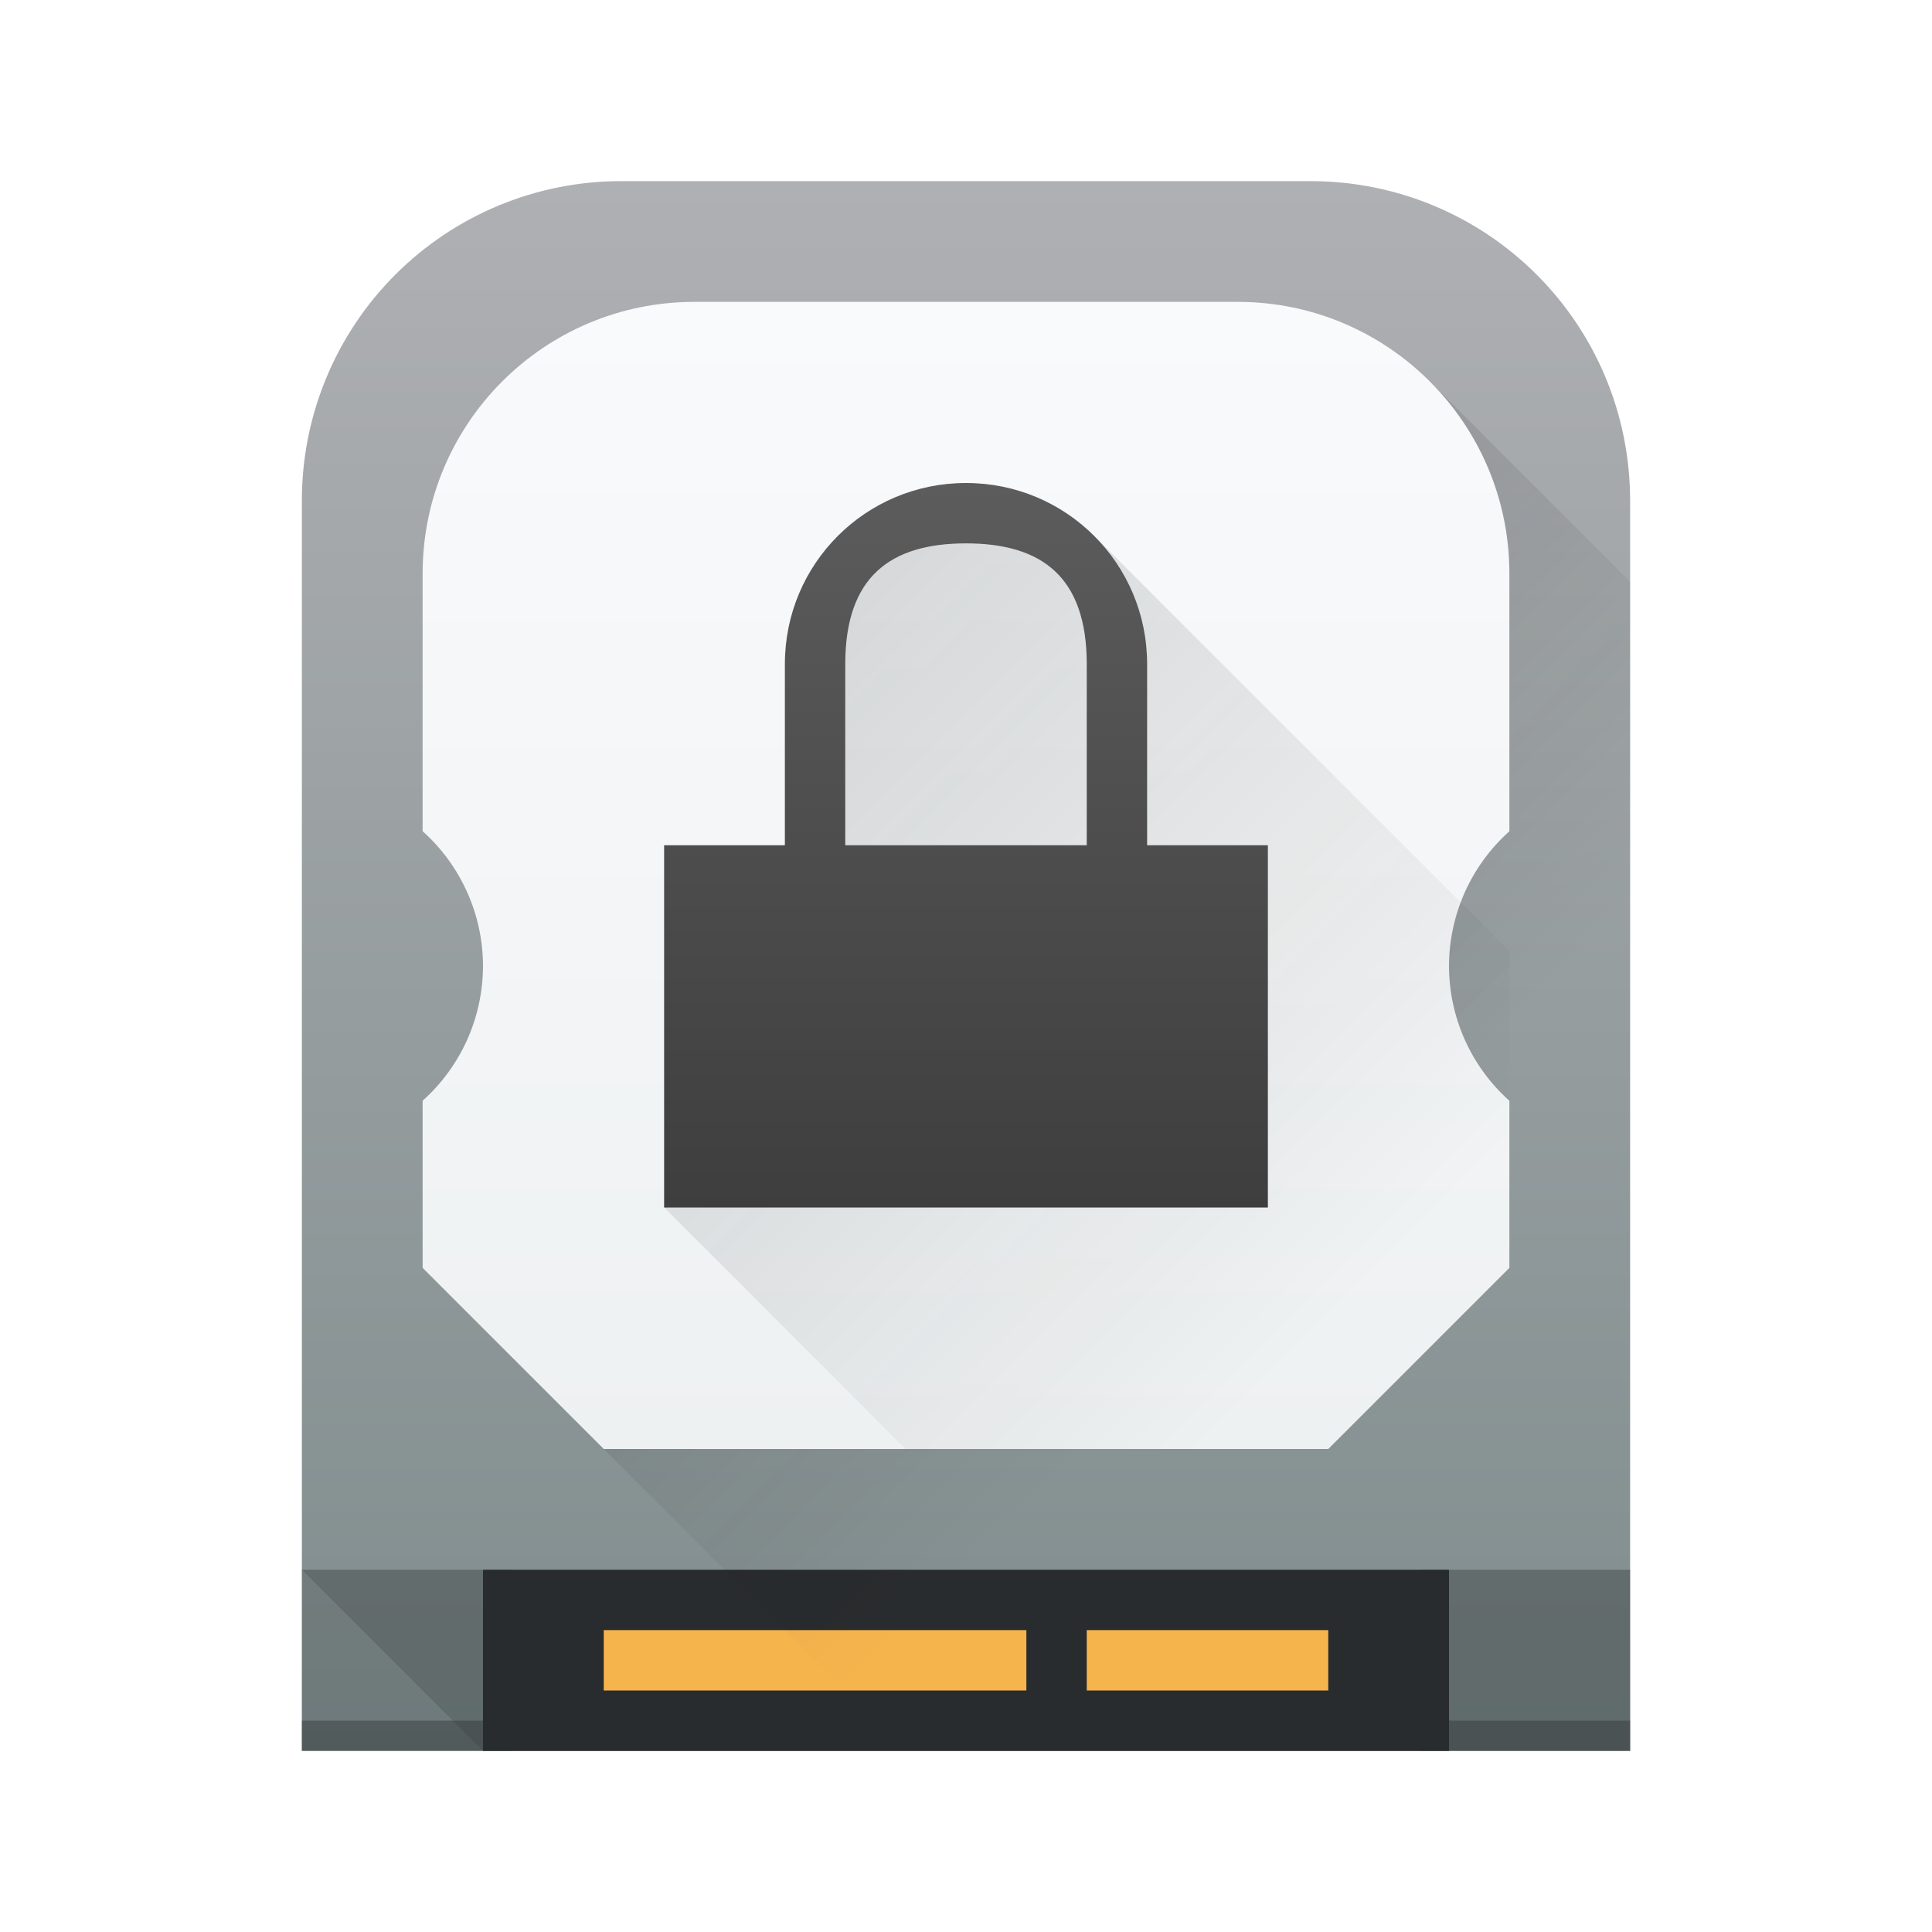
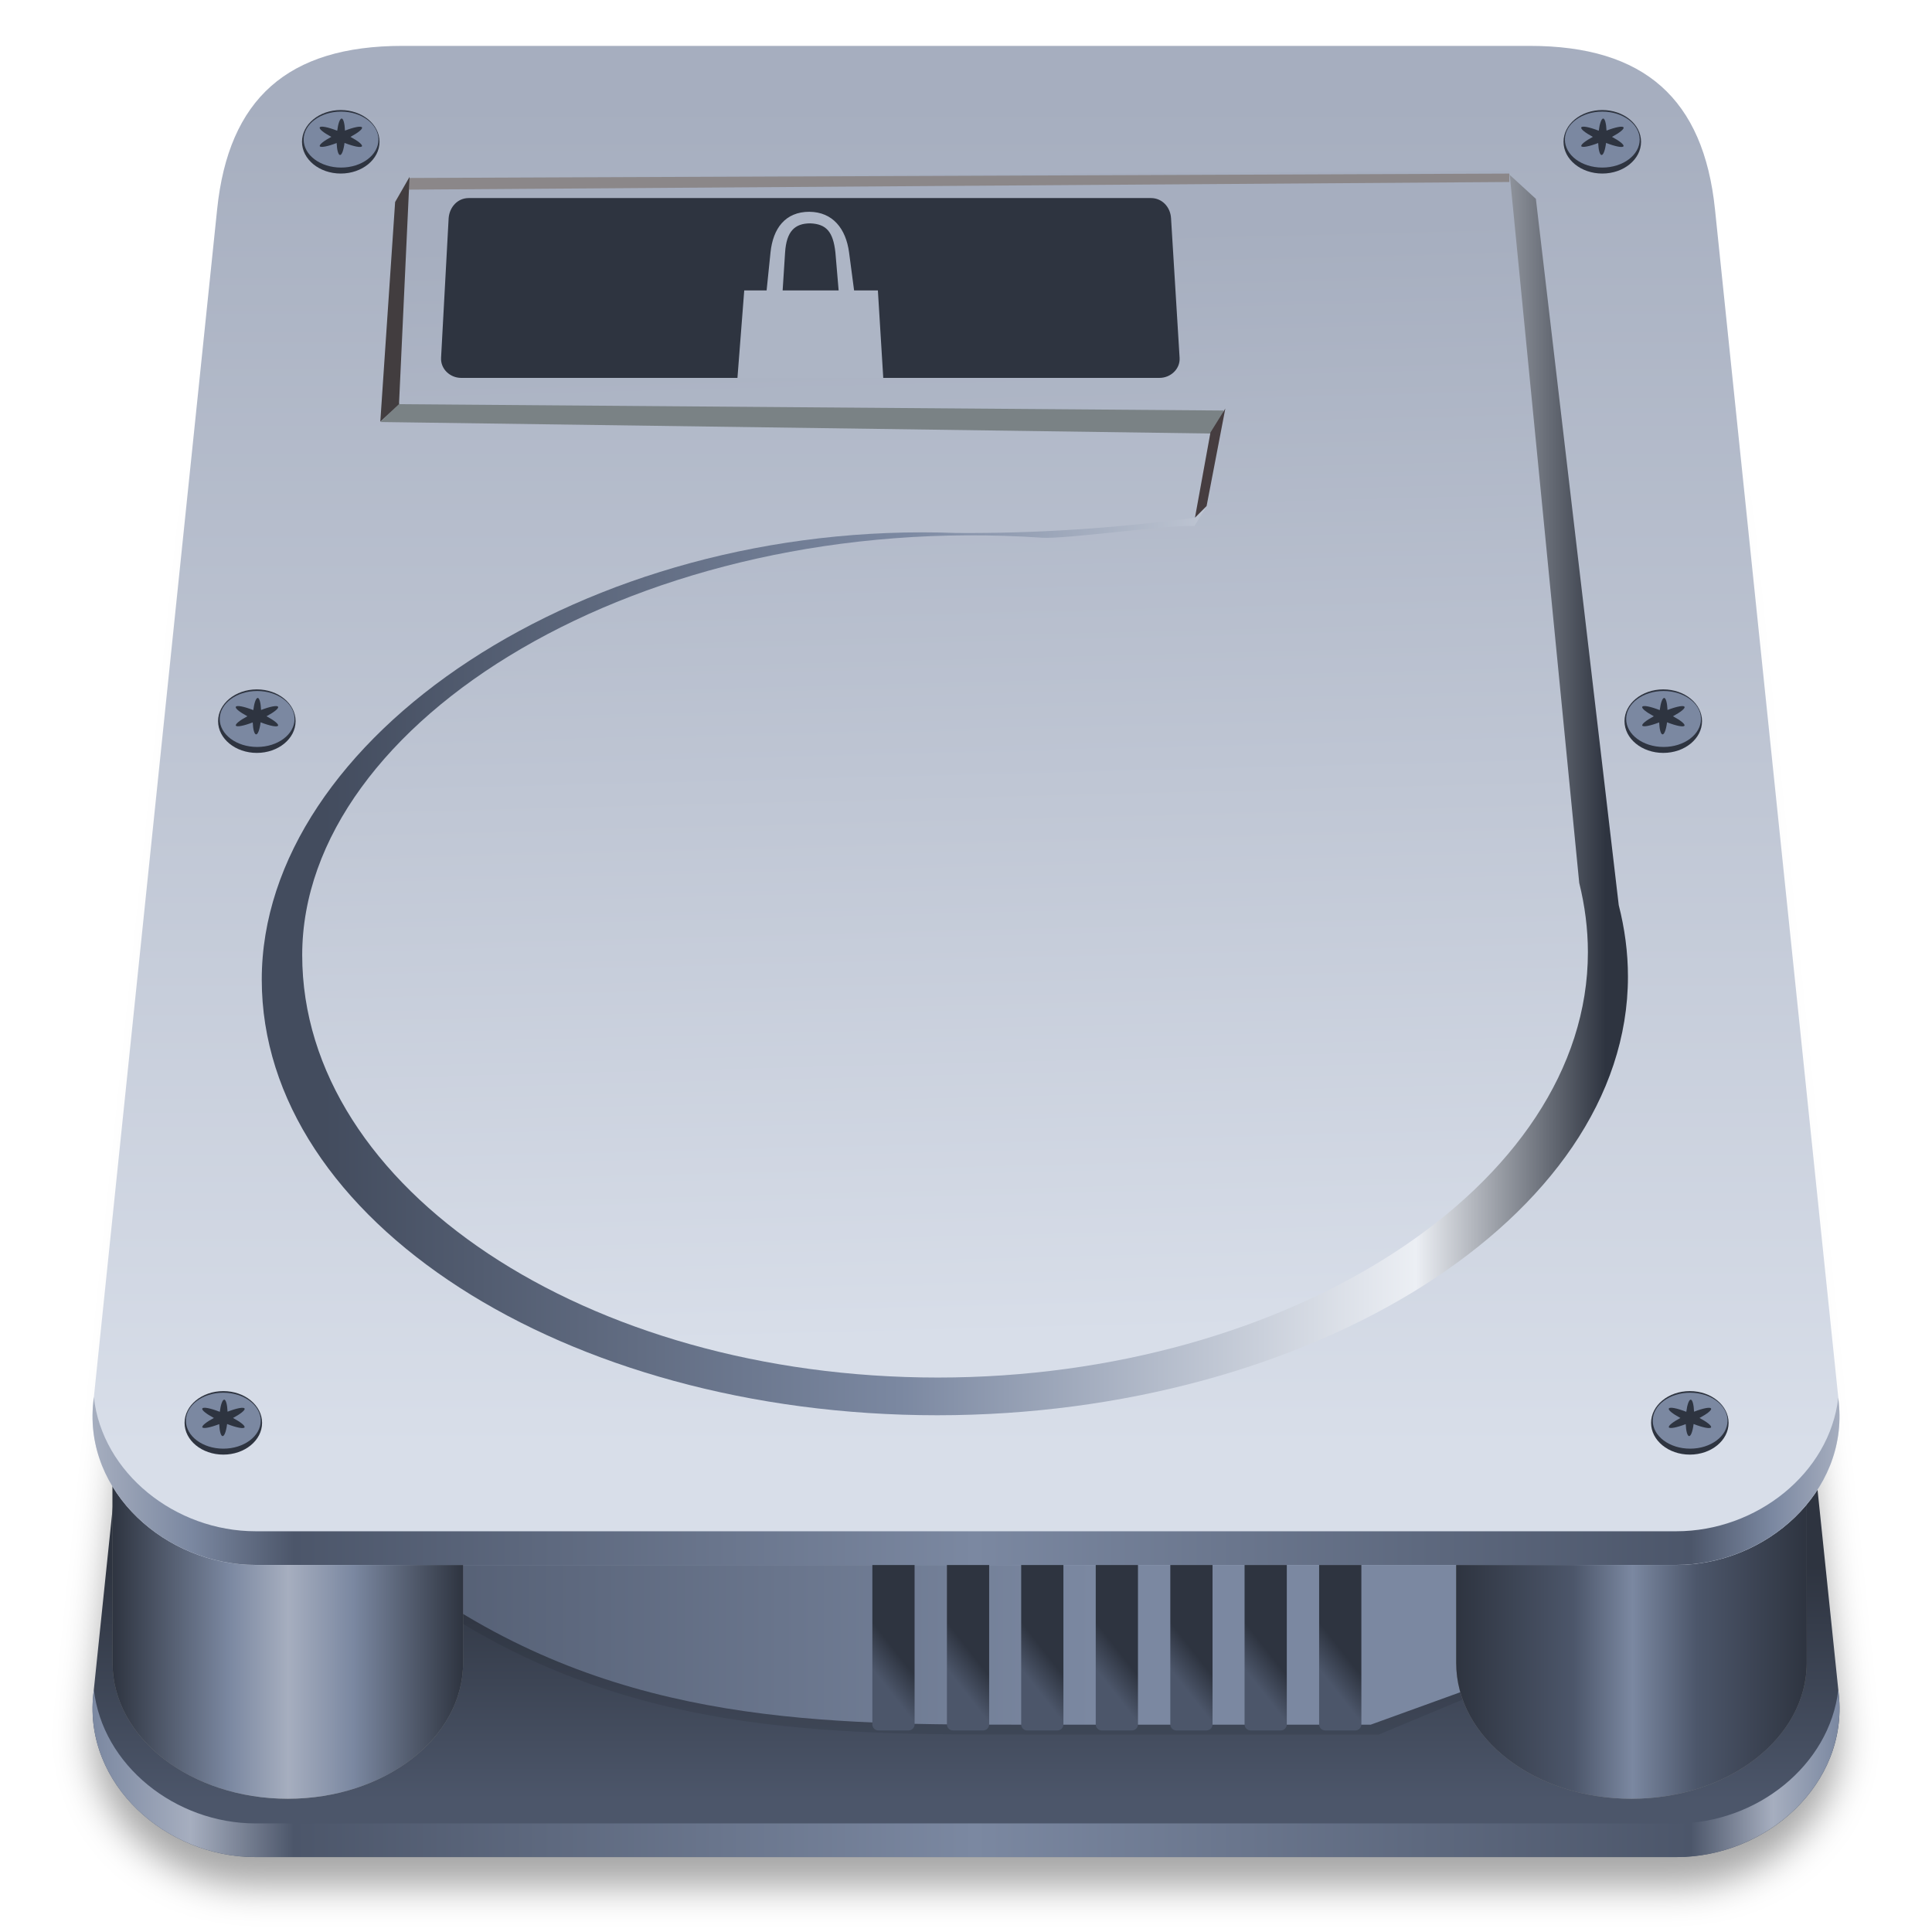
- <svg xmlns="http://www.w3.org/2000/svg" xmlns:xlink="http://www.w3.org/1999/xlink" height="64" width="64" version="1.1" id="svg48">
-   <defs id="defs7">
-     <linearGradient id="b" gradientUnits="userSpaceOnUse" x1="386.571" x2="386.571" y1="549.798" y2="497.798" gradientTransform="translate(-376.571,-491.798)">
-       <stop offset="0" stop-color="#7f8c8d" id="stop2" />
-       <stop offset="1" stop-color="#afb0b3" id="stop4" />
+ <svg xmlns="http://www.w3.org/2000/svg" xmlns:xlink="http://www.w3.org/1999/xlink" width="64" height="64" version="1.1" viewBox="0 0 64 64" id="svg202">
+   <defs id="defs98">
+     <filter id="filter1710-3" x="-0.025" y="-0.029" width="1.05" height="1.058" color-interpolation-filters="sRGB">
+       <feGaussianBlur stdDeviation="0.609" id="feGaussianBlur2" />
+     </filter>
+     <linearGradient id="linearGradient1453-6" x1="50.27" x2="50.27" y1="15.081" y2="14.023" gradientTransform="matrix(7.3154 0 0 7.3154 -239.37 -57.219)" gradientUnits="userSpaceOnUse">
+       <stop stop-color="#4c566a" offset="0" id="stop5" />
+       <stop stop-color="#2e3440" offset="1" id="stop7" />
+     </linearGradient>
+     <linearGradient id="linearGradient4336-7" x1="242.09" x2="173.32" y1="131.04" y2="131.04" gradientTransform="matrix(.3932 0 0 .3932 37.386 -6.1679)" gradientUnits="userSpaceOnUse">
+       <stop stop-color="#7b88a1" offset="0" id="stop10" />
+       <stop stop-color="#4c566a" offset="1" id="stop12" />
+     </linearGradient>
+     <linearGradient id="linearGradient1475-5" x1="120.59" x2="118.64" y1="137.54" y2="139.07" gradientTransform="matrix(.3932 0 0 .3932 78.62 -5.873)" gradientUnits="userSpaceOnUse" xlink:href="#linearGradient5710" />
+     <linearGradient id="linearGradient5710">
+       <stop stop-color="#2e3440" offset="0" id="stop16" />
+       <stop stop-color="#4c566a" offset="1" id="stop18" />
+     </linearGradient>
+     <linearGradient id="linearGradient1477-6" x1="120.59" x2="118.64" y1="137.54" y2="139.07" gradientTransform="matrix(.3932 0 0 .3932 81.087 -5.873)" gradientUnits="userSpaceOnUse" xlink:href="#linearGradient5710" />
+     <linearGradient id="linearGradient1479-2" x1="120.59" x2="118.64" y1="137.54" y2="139.07" gradientTransform="matrix(.3932 0 0 .3932 83.553 -5.873)" gradientUnits="userSpaceOnUse" xlink:href="#linearGradient5710" />
+     <linearGradient id="linearGradient1481-9" x1="120.59" x2="118.64" y1="137.54" y2="139.07" gradientTransform="matrix(.3932 0 0 .3932 86.019 -5.873)" gradientUnits="userSpaceOnUse" xlink:href="#linearGradient5710" />
+     <linearGradient id="linearGradient1483-1" x1="120.59" x2="118.64" y1="137.54" y2="139.07" gradientTransform="matrix(.3932 0 0 .3932 88.485 -5.873)" gradientUnits="userSpaceOnUse" xlink:href="#linearGradient5710" />
+     <linearGradient id="linearGradient1485-2" x1="120.59" x2="118.64" y1="137.54" y2="139.07" gradientTransform="matrix(.3932 0 0 .3932 90.951 -5.873)" gradientUnits="userSpaceOnUse" xlink:href="#linearGradient5710" />
+     <linearGradient id="linearGradient1487-7" x1="120.59" x2="118.64" y1="137.54" y2="139.07" gradientTransform="matrix(.3932 0 0 .3932 93.417 -5.873)" gradientUnits="userSpaceOnUse" xlink:href="#linearGradient5710" />
+     <linearGradient id="linearGradient1517-6" x1="38.364" x2="39.951" y1="15.17" y2="15.17" gradientTransform="matrix(7.3154 0 0 7.3154 -180.55 -64.961)" gradientUnits="userSpaceOnUse">
+       <stop stop-color="#2e3440" offset="0" id="stop27" />
+       <stop stop-color="#7b88a1" offset=".334" id="stop29" />
+       <stop stop-color="#a6aebf" offset=".502" id="stop31" />
+       <stop stop-color="#7b88a1" offset=".686" id="stop33" />
+       <stop stop-color="#2e3440" offset="1" id="stop35" />
+     </linearGradient>
+     <linearGradient id="linearGradient1521-0" x1="38.364" x2="39.951" y1="15.17" y2="15.17" gradientTransform="matrix(7.3154 0 0 7.3154 -136.03 -64.961)" gradientUnits="userSpaceOnUse">
+       <stop stop-color="#2e3440" offset="0" id="stop38" />
+       <stop stop-color="#4c566a" offset=".334" id="stop40" />
+       <stop stop-color="#7b88a1" offset=".502" id="stop42" />
+       <stop stop-color="#4c566a" offset=".686" id="stop44" />
+       <stop stop-color="#2e3440" offset="1" id="stop46" />
+     </linearGradient>
+     <linearGradient id="linearGradient1491-6" x1="50.27" x2="50.27" y1="14.816" y2="8.731" gradientTransform="matrix(7.3154 0 0 7.3154 -239.37 -66.896)" gradientUnits="userSpaceOnUse">
+       <stop stop-color="#d8dee9" offset="0" id="stop49" />
+       <stop stop-color="#a6aebf" offset="1" id="stop51" />
+     </linearGradient>
+     <linearGradient id="linearGradient4265-2" x1="285.3" x2="177.35" y1="58.879" y2="58.879" gradientTransform="matrix(.3932 0 0 .3932 37.386 -6.1679)" gradientUnits="userSpaceOnUse">
+       <stop stop-color="#2e3440" offset="0" id="stop54" />
+       <stop stop-color="#eceff4" offset=".148" id="stop56" />
+       <stop stop-color="#7b88a1" offset=".55" id="stop58" />
+       <stop stop-color="#434c5e" offset="1" id="stop60" />
+     </linearGradient>
+     <linearGradient id="linearGradient4247-8" x1="237.32" x2="239.69" y1="18.634" y2="111.87" gradientTransform="matrix(.3932 0 0 .3932 37.386 -6.1679)" gradientUnits="userSpaceOnUse">
+       <stop stop-color="#a6aebf" offset="0" id="stop63" />
+       <stop stop-color="#d8dee9" offset="1" id="stop65" />
+     </linearGradient>
+     <linearGradient id="linearGradient1439-7" x1="144.66" x2="174.56" y1="55.562" y2="55.562" gradientTransform="matrix(1.9355 0 0 1.9355 -180.55 -64.961)" gradientUnits="userSpaceOnUse">
+       <stop stop-color="#a6aebf" offset="0" id="stop68" />
+       <stop stop-color="#7b88a1" offset=".056" id="stop70" />
+       <stop stop-color="#4c566a" offset=".115" id="stop72" />
+       <stop stop-color="#7b88a1" offset=".505" id="stop74" />
+       <stop stop-color="#4c566a" offset=".915" id="stop76" />
+       <stop stop-color="#7b88a1" offset=".962" id="stop78" />
+       <stop stop-color="#a6aebf" offset="1" id="stop80" />
+     </linearGradient>
+     <linearGradient id="linearGradient1457-9" x1="144.66" x2="174.56" y1="55.562" y2="55.562" gradientTransform="matrix(1.9355 0 0 1.9355 -180.55 -55.283)" gradientUnits="userSpaceOnUse">
+       <stop stop-color="#7b88a1" offset="0" id="stop83" />
+       <stop stop-color="#a6aebf" offset=".056" id="stop85" />
+       <stop stop-color="#4c566a" offset=".115" id="stop87" />
+       <stop stop-color="#7b88a1" offset=".505" id="stop89" />
+       <stop stop-color="#4c566a" offset=".915" id="stop91" />
+       <stop stop-color="#a6aebf" offset=".962" id="stop93" />
+       <stop stop-color="#7b88a1" offset="1" id="stop95" />
+     </linearGradient>
+     <linearGradient id="f-1" gradientUnits="userSpaceOnUse" x1="22" x2="22" y1="40" y2="16" gradientTransform="matrix(0.241524,0,0,0.241524,115.4872,4.133307)">
+       <stop offset="0" stop-color="#3e3e3e" id="stop3-5" style="stop-color:#ababab;stop-opacity:1;" />
+       <stop offset="1" stop-color="#5c5c5c" id="stop4-5" style="stop-color:#d7d7d7;stop-opacity:1;" />
    </linearGradient>
  </defs>
-   <linearGradient id="a">
-     <stop offset="0" stop-color="#292c2f" id="stop9" />
-     <stop offset="1" stop-opacity="0" id="stop11" />
-   </linearGradient>
-   <linearGradient id="e" gradientUnits="userSpaceOnUse" x1="16" x2="44" xlink:href="#a" y1="16" y2="44" />
-   <linearGradient id="f" gradientUnits="userSpaceOnUse" x1="22" x2="22" y1="40" y2="16">
-     <stop offset="0" stop-color="#3e3e3e" id="stop15" />
-     <stop offset="1" stop-color="#5c5c5c" id="stop17" />
-   </linearGradient>
-   <linearGradient id="d" gradientUnits="userSpaceOnUse" x1="12" x2="12" y1="48" y2="10">
-     <stop offset="0" stop-color="#eef1f2" id="stop20" />
-     <stop offset="1" stop-color="#f9fafb" id="stop22" />
-   </linearGradient>
-   <linearGradient id="c" gradientUnits="userSpaceOnUse" x1="400.571" x2="420.571" xlink:href="#a" y1="511.798" y2="531.798" gradientTransform="translate(-376.571,-491.798)" />
-   <path d="M 20.596,6 A 10.573,10.573 0 0 0 10,16.596 V 58 H 54 V 16.596 C 54,10.726 49.274,6 43.404,6 Z" id="path26" style="fill:url(#b)" />
-   <path d="m 47,52 h 7 v 6 h -7 z m -37,0 h 7 v 6 h -7 z" id="path28" style="opacity:0.2;fill:#292c2f" />
-   <g id="g36" style="stroke-width:1.857">
-     <path d="m 10,52 h 7 v 6 h -1 z m 37,0 h 7 v 6 h -7 z" id="path30" style="opacity:0.2;fill:#292c2f" />
-     <path d="m 16,52 h 32 v 6 H 16 Z" id="path32" style="fill:#292c2e" />
-     <path d="m 20,54 h 14 v 2 H 20 Z m 16,0 h 8 v 2 h -8 z" id="path34" style="fill:#f6b44d" />
+   <g transform="translate(-96.372,6.481)" id="g200">
+     <path d="m 109.7,5.676 c -3.801,0 -5.756,1.757 -6.135,5.413 l -4.102,39.53 c -0.307,2.965 2.399,5.379 5.379,5.379 h 47.064 c 2.981,0 5.687,-2.415 5.379,-5.379 l -4.102,-39.53 c -0.379,-3.656 -2.335,-5.413 -6.135,-5.413 h -19.43 z" filter="url(#filter1710-3)" opacity="0.35" stroke-width="7.315" id="path100" />
+     <g stroke-width="7.315" id="g110">
+       <path d="m 109.7,4.716 c -3.801,0 -5.756,1.757 -6.135,5.413 l -4.102,39.53 c -0.307,2.965 2.399,5.379 5.379,5.379 h 47.064 c 2.981,0 5.687,-2.415 5.379,-5.379 l -4.102,-39.53 c -0.379,-3.656 -2.335,-5.413 -6.135,-5.413 h -19.43 z" fill="url(#linearGradient1453-6)" id="path102" />
+       <path d="m 105.91,46.613 h 4.713 c 6.422,4.372 13.079,4.367 19.792,4.367 h 11.626 l 8.835,-3.686 c 0,0 0.84,-3.226 0.463,-3.132 -0.377,0.094 -46.088,0 -46.088,0 z" fill-opacity="0.084" id="path104" />
+       <path d="m 105.91,46.284 h 4.713 c 6.422,4.372 13.079,4.367 19.792,4.367 h 11.363 l 9.262,-3.353 c 0,0 0.676,-3.559 0.299,-3.465 -0.377,0.094 -46.088,0 -46.088,0 z" fill="url(#linearGradient4336-7)" id="path106" />
+       <path d="m 100.1,38.925 v 9.678 a 5.806,4.502 0 0 0 5.806,4.502 5.806,4.502 0 0 0 5.806,-4.502 V 38.925 Z" fill="#7a7b7b" id="path108" />
+     </g>
+     <g stroke-width="0.393" id="g126">
+       <rect x="125.27" y="44.311" width="1.399" height="6.531" rx="0.2" ry="0.2" fill="url(#linearGradient1475-5)" style="paint-order:fill markers stroke" id="rect112" />
+       <rect x="127.74" y="44.311" width="1.399" height="6.531" rx="0.2" ry="0.2" fill="url(#linearGradient1477-6)" style="paint-order:fill markers stroke" id="rect114" />
+       <rect x="130.2" y="44.311" width="1.399" height="6.531" rx="0.2" ry="0.2" fill="url(#linearGradient1479-2)" style="paint-order:fill markers stroke" id="rect116" />
+       <rect x="132.67" y="44.311" width="1.399" height="6.531" rx="0.2" ry="0.2" fill="url(#linearGradient1481-9)" style="paint-order:fill markers stroke" id="rect118" />
+       <rect x="135.14" y="44.311" width="1.399" height="6.531" rx="0.2" ry="0.2" fill="url(#linearGradient1483-1)" style="paint-order:fill markers stroke" id="rect120" />
+       <rect x="137.6" y="44.311" width="1.399" height="6.531" rx="0.2" ry="0.2" fill="url(#linearGradient1485-2)" style="paint-order:fill markers stroke" id="rect122" />
+       <rect x="140.07" y="44.311" width="1.399" height="6.531" rx="0.2" ry="0.2" fill="url(#linearGradient1487-7)" style="paint-order:fill markers stroke" id="rect124" />
+     </g>
+     <g stroke-width="7.315" id="g158">
+       <path d="m 144.61,38.925 v 9.678 a 5.806,4.502 0 0 0 5.806,4.502 5.806,4.502 0 0 0 5.806,-4.502 V 38.925 Z" fill="#797a7a" id="path128" />
+       <path d="m 100.1,38.925 v 9.678 a 5.806,4.502 0 0 0 5.806,4.502 5.806,4.502 0 0 0 5.806,-4.502 V 38.925 Z" fill="url(#linearGradient1517-6)" id="path130" />
+       <path d="m 144.61,38.925 v 9.678 a 5.806,4.502 0 0 0 5.806,4.502 5.806,4.502 0 0 0 5.806,-4.502 V 38.925 Z" fill="url(#linearGradient1521-0)" id="path132" />
+       <path d="m 109.7,-4.961 c -3.801,0 -5.756,1.757 -6.135,5.413 l -4.102,39.53 c -0.307,2.965 2.399,5.379 5.379,5.379 h 47.064 c 2.981,0 5.687,-2.415 5.379,-5.379 l -4.102,-39.53 c -0.379,-3.656 -2.335,-5.413 -6.135,-5.413 h -19.43 z" fill="url(#linearGradient1491-6)" id="path134" />
+       <path d="m 147.25,0.106 -0.996,-0.913 -10.3,11.474 c -2.631,0.349 -5.248,0.527 -7.895,0.508 -12.35,-0.468 -23.016,6.821 -23.016,14.793 0,7.971 10.018,14.433 22.378,14.433 12.359,0 22.879,-6.559 22.879,-14.53 0,-0.807 -0.108,-1.597 -0.305,-2.368 z" fill="url(#linearGradient4265-2)" style="paint-order:fill markers stroke" id="path136" />
+       <path d="m 108.98,7.499 31.018,0.43 -0.644,-7.965 c -7.838,0.792 -26.614,1.819 -29.771,6.926 z" fill="#7a8285" id="path138" />
+       <path d="m 146.37,-0.836 -36.452,0.251 -0.321,7.493 27.304,0.21 -0.557,3.165 -0.405,0.662 c -0.793,-0.06 -4.24,0.441 -5.056,0.386 -13.308,-0.903 -24.5,6.095 -24.5,13.825 0,7.729 9.429,13.996 21.059,13.996 11.63,0 21.531,-6.36 21.531,-14.089 0,-0.782 -0.102,-1.549 -0.287,-2.296 z" fill="url(#linearGradient4247-8)" style="paint-order:fill markers stroke" id="path140" />
+       <path d="m 111.9,0.08 h 22.599 c 0.369,0 0.643,0.297 0.665,0.665 l 0.284,4.627 c 0.023,0.368 -0.297,0.665 -0.665,0.665 h -23.135 c -0.369,0 -0.685,-0.297 -0.665,-0.665 l 0.251,-4.627 c 0.029,-0.367 0.297,-0.665 0.665,-0.665 z" fill="#2e3440" id="path142" />
+       <path d="m 146.37,-0.731 -36.453,0.146 v 0.386 l 36.453,-0.253 z" fill="#8b8789" style="paint-order:fill markers stroke" id="path148" />
+       <path d="m 108.97,7.49 0.491,-7.279 0.478,-0.832 -0.349,7.526 z" fill="#423d3f" id="path150" />
+       <path d="m 136.47,7.845 0.492,-0.791 -0.62,3.229 -0.385,0.385 z" fill="#463d40" id="path152" />
+       <path d="m 99.48,39.795 -0.019,0.185 c -0.307,2.965 2.399,5.379 5.379,5.379 h 47.064 c 2.981,0 5.687,-2.415 5.379,-5.379 l -0.015,-0.163 c -0.288,2.51 -2.712,4.427 -5.364,4.427 h -47.064 c -2.66,0 -5.085,-1.928 -5.36,-4.449 z" fill="url(#linearGradient1439-7)" id="path154" />
+       <path d="m 99.48,49.473 -0.019,0.185 c -0.307,2.965 2.399,5.379 5.379,5.379 h 47.064 c 2.981,0 5.687,-2.415 5.379,-5.379 l -0.015,-0.163 c -0.288,2.51 -2.712,4.427 -5.364,4.427 h -47.064 c -2.66,0 -5.085,-1.928 -5.36,-4.449 z" fill="url(#linearGradient1457-9)" id="path156" />
+     </g>
+     <ellipse cx="103.77" cy="40.653" rx="1.284" ry="1.052" fill="#2e3440" stroke-width="0.356" style="paint-order:fill markers stroke" id="ellipse160" />
+     <ellipse cx="103.77" cy="40.581" rx="1.239" ry="0.927" fill="#7b88a1" stroke-width="0.328" style="paint-order:fill markers stroke" id="ellipse162" />
+     <path d="m 103.8,39.883 a 0.139,0.605 2.576 0 0 -0.147,0.404 0.766,0.139 23.938 0 0 -0.578,-0.11 0.766,0.139 23.938 0 0 0.382,0.314 0.139,0.766 66.062 0 0 -0.382,0.31 0.139,0.766 66.062 0 0 0.559,-0.106 0.139,0.605 2.576 0 0 0.11,0.397 0.139,0.605 2.576 0 0 0.151,-0.401 0.766,0.139 23.938 0 0 0.578,0.11 0.766,0.139 23.938 0 0 -0.382,-0.31 0.139,0.766 66.062 0 0 0.382,-0.314 0.139,0.766 66.062 0 0 -0.563,0.106 0.139,0.605 2.576 0 0 -0.11,-0.401 z" fill="#2e3440" stroke-width="7.315" id="path164" />
+     <ellipse cx="152.35" cy="40.653" rx="1.284" ry="1.052" fill="#2e3440" stroke-width="0.356" style="paint-order:fill markers stroke" id="ellipse166" />
+     <ellipse cx="152.36" cy="40.581" rx="1.239" ry="0.927" fill="#7b88a1" stroke-width="0.328" style="paint-order:fill markers stroke" id="ellipse168" />
+     <path d="m 152.38,39.883 a 0.139,0.605 2.576 0 0 -0.147,0.404 0.766,0.139 23.938 0 0 -0.578,-0.11 0.766,0.139 23.938 0 0 0.382,0.314 0.139,0.766 66.062 0 0 -0.382,0.31 0.139,0.766 66.062 0 0 0.559,-0.106 0.139,0.605 2.576 0 0 0.11,0.397 0.139,0.605 2.576 0 0 0.151,-0.401 0.766,0.139 23.938 0 0 0.578,0.11 0.766,0.139 23.938 0 0 -0.382,-0.31 0.139,0.766 66.062 0 0 0.382,-0.314 0.139,0.766 66.062 0 0 -0.563,0.106 0.139,0.605 2.576 0 0 -0.11,-0.401 z" fill="#2e3440" stroke-width="7.315" id="path170" />
+     <ellipse cx="104.88" cy="17.408" rx="1.284" ry="1.052" fill="#2e3440" stroke-width="0.356" style="paint-order:fill markers stroke" id="ellipse172" />
+     <ellipse cx="104.89" cy="17.336" rx="1.239" ry="0.927" fill="#7b88a1" stroke-width="0.328" style="paint-order:fill markers stroke" id="ellipse174" />
+     <path d="m 104.91,16.638 a 0.139,0.605 2.576 0 0 -0.147,0.404 0.766,0.139 23.938 0 0 -0.578,-0.11 0.766,0.139 23.938 0 0 0.382,0.314 0.139,0.766 66.062 0 0 -0.382,0.31 0.139,0.766 66.062 0 0 0.559,-0.106 0.139,0.605 2.576 0 0 0.11,0.397 0.139,0.605 2.576 0 0 0.151,-0.401 0.766,0.139 23.938 0 0 0.578,0.11 0.766,0.139 23.938 0 0 -0.382,-0.31 0.139,0.766 66.062 0 0 0.382,-0.314 0.139,0.766 66.062 0 0 -0.563,0.106 0.139,0.605 2.576 0 0 -0.11,-0.401 z" fill="#2e3440" stroke-width="7.315" id="path176" />
+     <ellipse cx="151.47" cy="17.408" rx="1.284" ry="1.052" fill="#2e3440" stroke-width="0.356" style="paint-order:fill markers stroke" id="ellipse178" />
+     <ellipse cx="151.48" cy="17.336" rx="1.239" ry="0.927" fill="#7b88a1" stroke-width="0.328" style="paint-order:fill markers stroke" id="ellipse180" />
+     <path d="m 151.5,16.638 a 0.139,0.605 2.576 0 0 -0.147,0.404 0.766,0.139 23.938 0 0 -0.578,-0.11 0.766,0.139 23.938 0 0 0.382,0.314 0.139,0.766 66.062 0 0 -0.382,0.31 0.139,0.766 66.062 0 0 0.559,-0.106 0.139,0.605 2.576 0 0 0.11,0.397 0.139,0.605 2.576 0 0 0.151,-0.401 0.766,0.139 23.938 0 0 0.578,0.11 0.766,0.139 23.938 0 0 -0.382,-0.31 0.139,0.766 66.062 0 0 0.382,-0.314 0.139,0.766 66.062 0 0 -0.563,0.106 0.139,0.605 2.576 0 0 -0.11,-0.401 z" fill="#2e3440" stroke-width="7.315" id="path182" />
+     <ellipse cx="107.66" cy="-1.784" rx="1.284" ry="1.052" fill="#2e3440" stroke-width="0.356" style="paint-order:fill markers stroke" id="ellipse184" />
+     <ellipse cx="107.67" cy="-1.857" rx="1.239" ry="0.927" fill="#7b88a1" stroke-width="0.328" style="paint-order:fill markers stroke" id="ellipse186" />
+     <path d="m 107.69,-2.555 a 0.139,0.605 2.576 0 0 -0.147,0.404 0.766,0.139 23.938 0 0 -0.578,-0.11 0.766,0.139 23.938 0 0 0.382,0.314 0.139,0.766 66.062 0 0 -0.382,0.31 0.139,0.766 66.062 0 0 0.559,-0.106 0.139,0.605 2.576 0 0 0.11,0.397 0.139,0.605 2.576 0 0 0.151,-0.401 0.766,0.139 23.938 0 0 0.578,0.11 0.766,0.139 23.938 0 0 -0.382,-0.31 0.139,0.766 66.062 0 0 0.382,-0.314 0.139,0.766 66.062 0 0 -0.563,0.106 0.139,0.605 2.576 0 0 -0.11,-0.401 z" fill="#2e3440" stroke-width="7.315" id="path188" />
+     <ellipse cx="149.45" cy="-1.784" rx="1.284" ry="1.052" fill="#2e3440" stroke-width="0.356" style="paint-order:fill markers stroke" id="ellipse190" />
+     <ellipse cx="149.45" cy="-1.857" rx="1.239" ry="0.927" fill="#7b88a1" stroke-width="0.328" style="paint-order:fill markers stroke" id="ellipse192" />
+     <path d="m 149.48,-2.555 a 0.139,0.605 2.576 0 0 -0.147,0.404 0.766,0.139 23.938 0 0 -0.578,-0.11 0.766,0.139 23.938 0 0 0.382,0.314 0.139,0.766 66.062 0 0 -0.382,0.31 0.139,0.766 66.062 0 0 0.559,-0.106 0.139,0.605 2.576 0 0 0.11,0.397 0.139,0.605 2.576 0 0 0.151,-0.401 0.766,0.139 23.938 0 0 0.578,0.11 0.766,0.139 23.938 0 0 -0.382,-0.31 0.139,0.766 66.062 0 0 0.382,-0.314 0.139,0.766 66.062 0 0 -0.563,0.106 0.139,0.605 2.576 0 0 -0.11,-0.401 z" fill="#2e3440" stroke-width="7.315" id="path194" />
+     <path d="m 123.188,0.534 c -0.803,0 -1.21,0.55 -1.292,1.349 l -0.129,1.256 h -0.741 l -0.225,2.898 h 4.83 L 125.453,3.14 h -0.788 l -0.166,-1.256 c -0.105,-0.796 -0.545,-1.341 -1.311,-1.349 m 0.028,0.383 c 0.522,0.023 0.754,0.268 0.83,0.966 l 0.107,1.256 h -1.855 l 0.081,-1.256 c 0.045,-0.701 0.319,-0.966 0.837,-0.966" id="path17-4" style="fill:#adb5c5;stroke-width:0.242;fill-opacity:1" />
  </g>
-   <path d="M 14,42 30,58 H 54 V 19.272 l -6.636,-6.636 z" id="path38" style="opacity:0.2;fill:url(#c)" />
-   <path d="m 23,10 a 9,9 0 0 0 -9,9 v 8.535 A 6,6 0 0 1 16,32 6,6 0 0 1 14,36.463 V 42 l 6,6 h 24 l 6,-6 V 36.465 A 6,6 0 0 1 48,32 6,6 0 0 1 50,27.537 V 19 a 9,9 0 0 0 -9,-9 z" id="path40" style="fill:url(#d)" />
-   <path d="m 10,57 h 44 v 1 H 10 Z" id="path42" style="opacity:0.4;fill:#292c2f" />
-   <path d="M 36.246,17.753 50,31.508 V 48 H 30 l -8,-8 4,-12 2,-9 2,-2 z" id="path44" style="opacity:0.2;fill:url(#e)" />
-   <path d="m 32,16 c -3.324,0 -6,2.676 -6,6 v 6 H 22 V 40 H 42 V 28 h -4 v -6 c 0,-3.324 -2.676,-6 -6,-6 m 0,2 c 2.492,0 4,1.092 4,4 v 6 h -8 v -6 c 0,-2.908 1.508,-4 4,-4" id="path46" style="fill:url(#f)" />
</svg>
